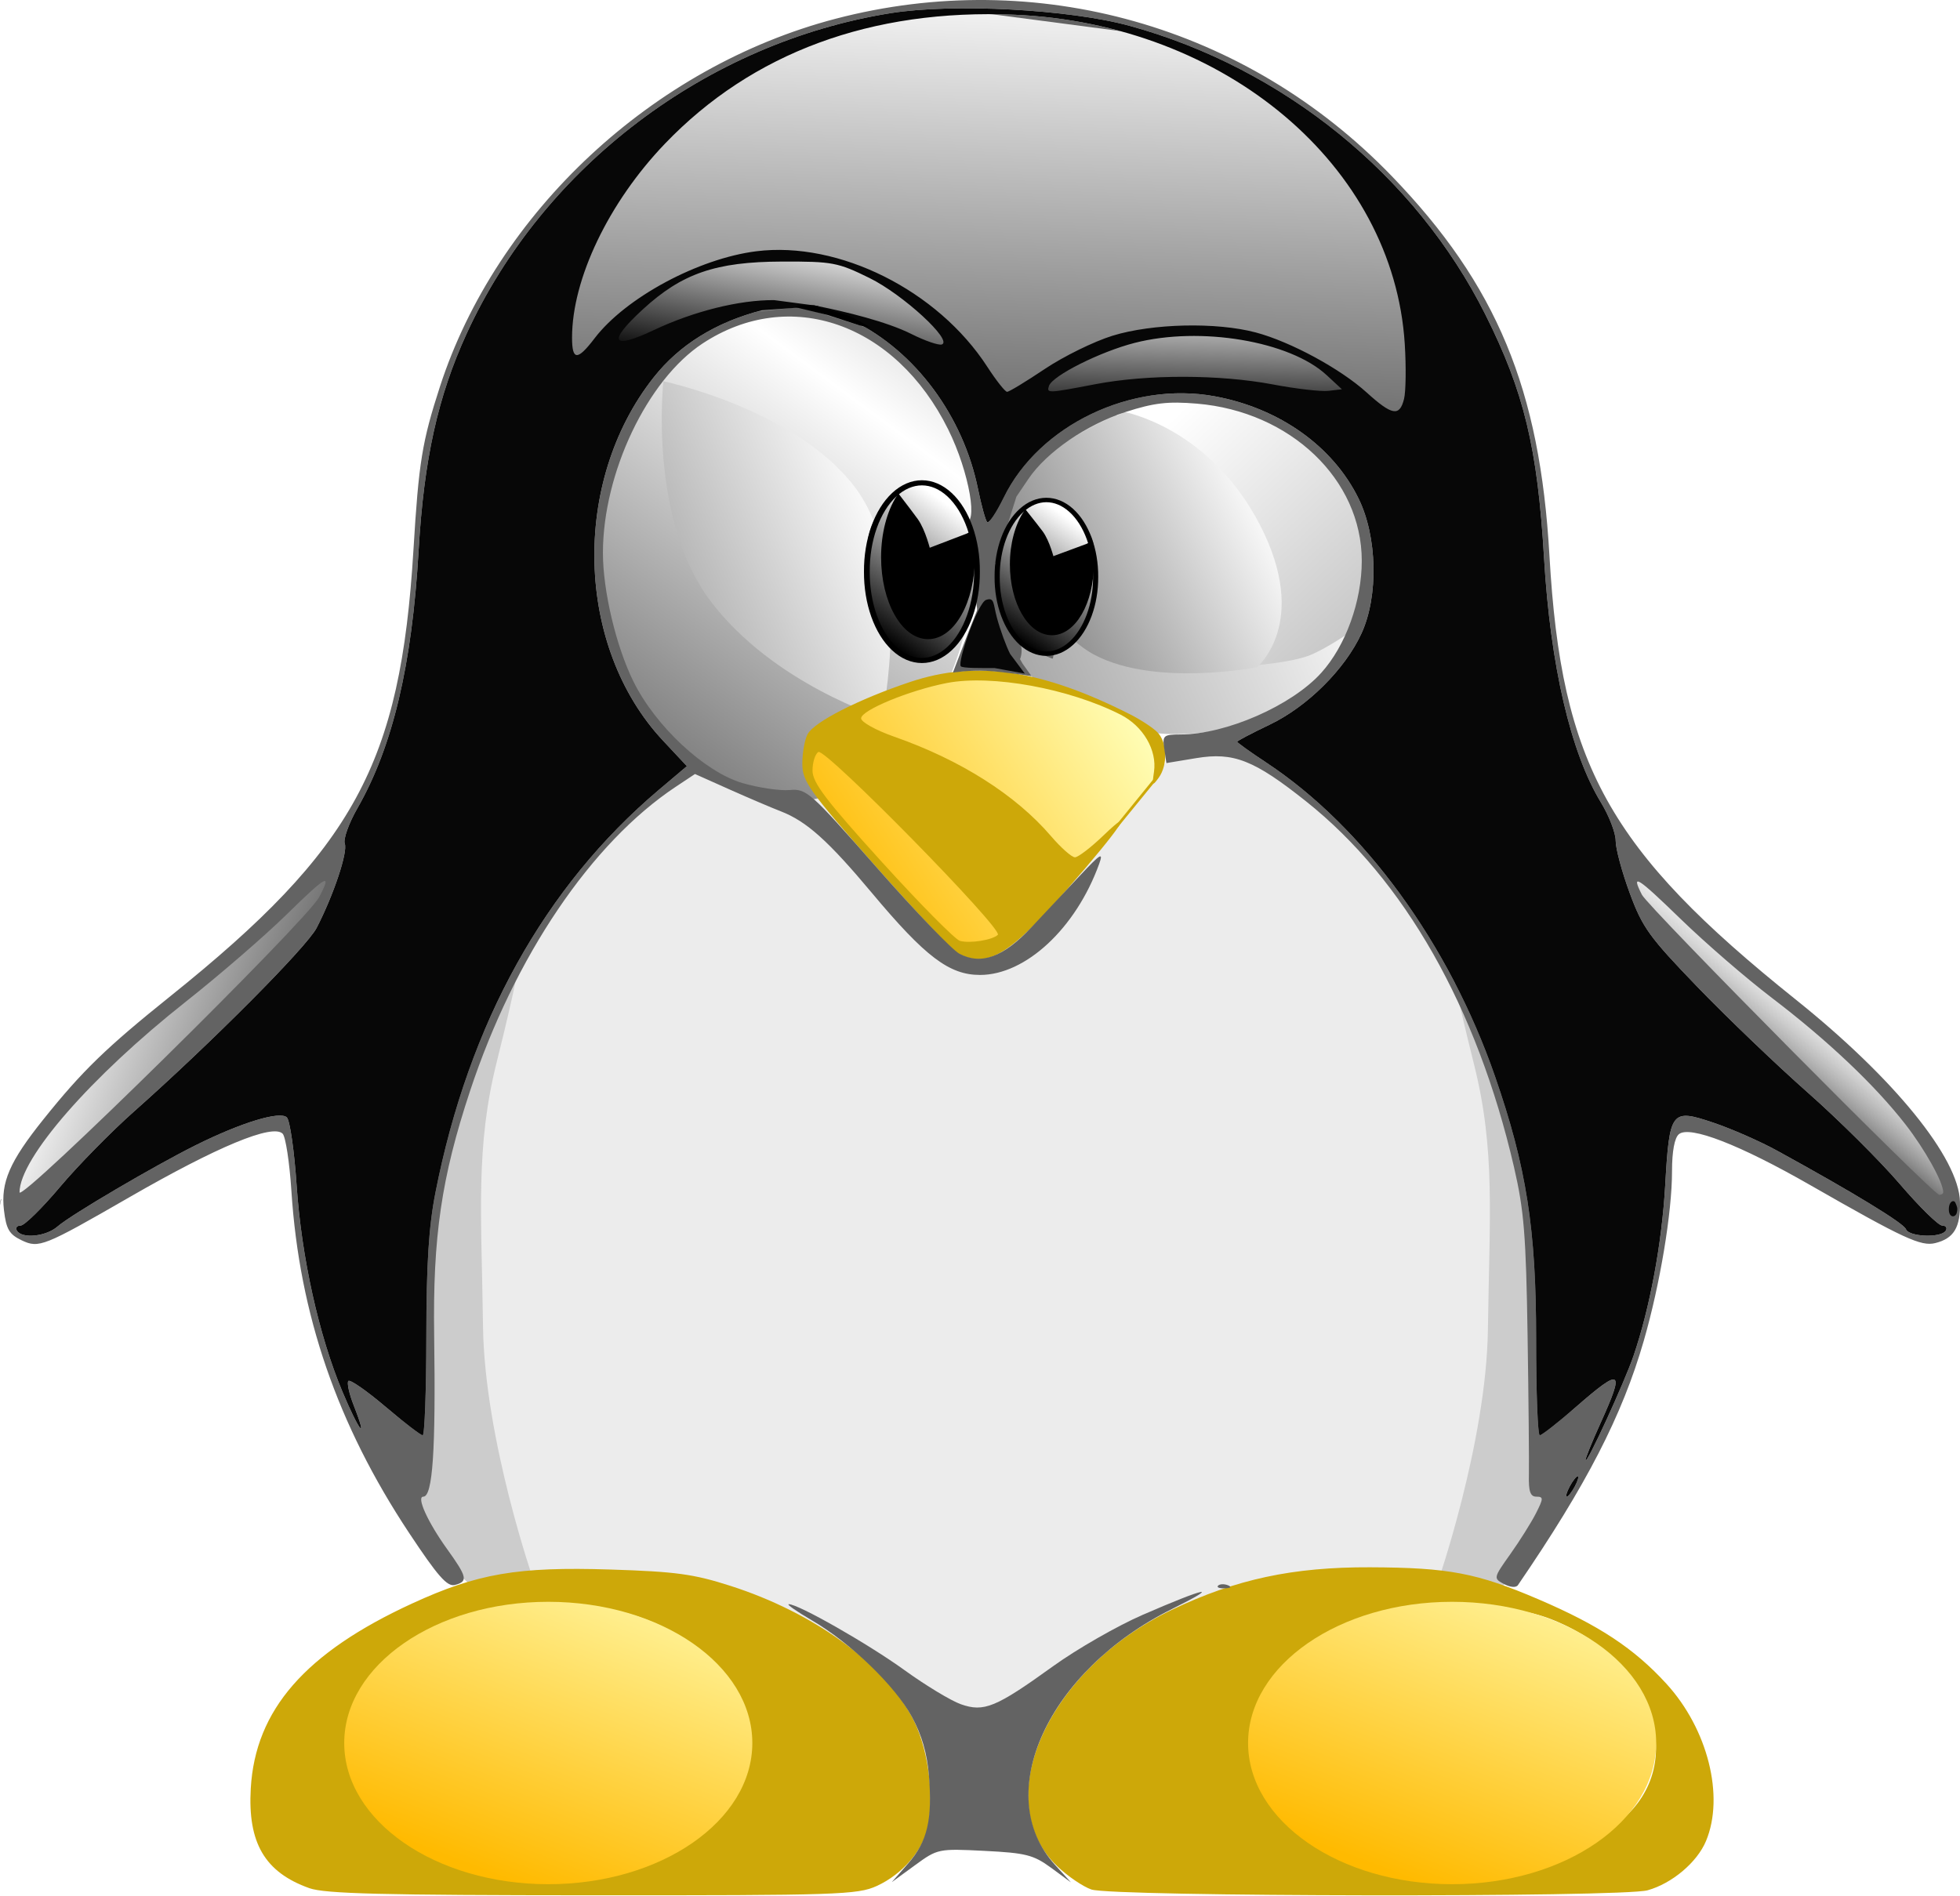
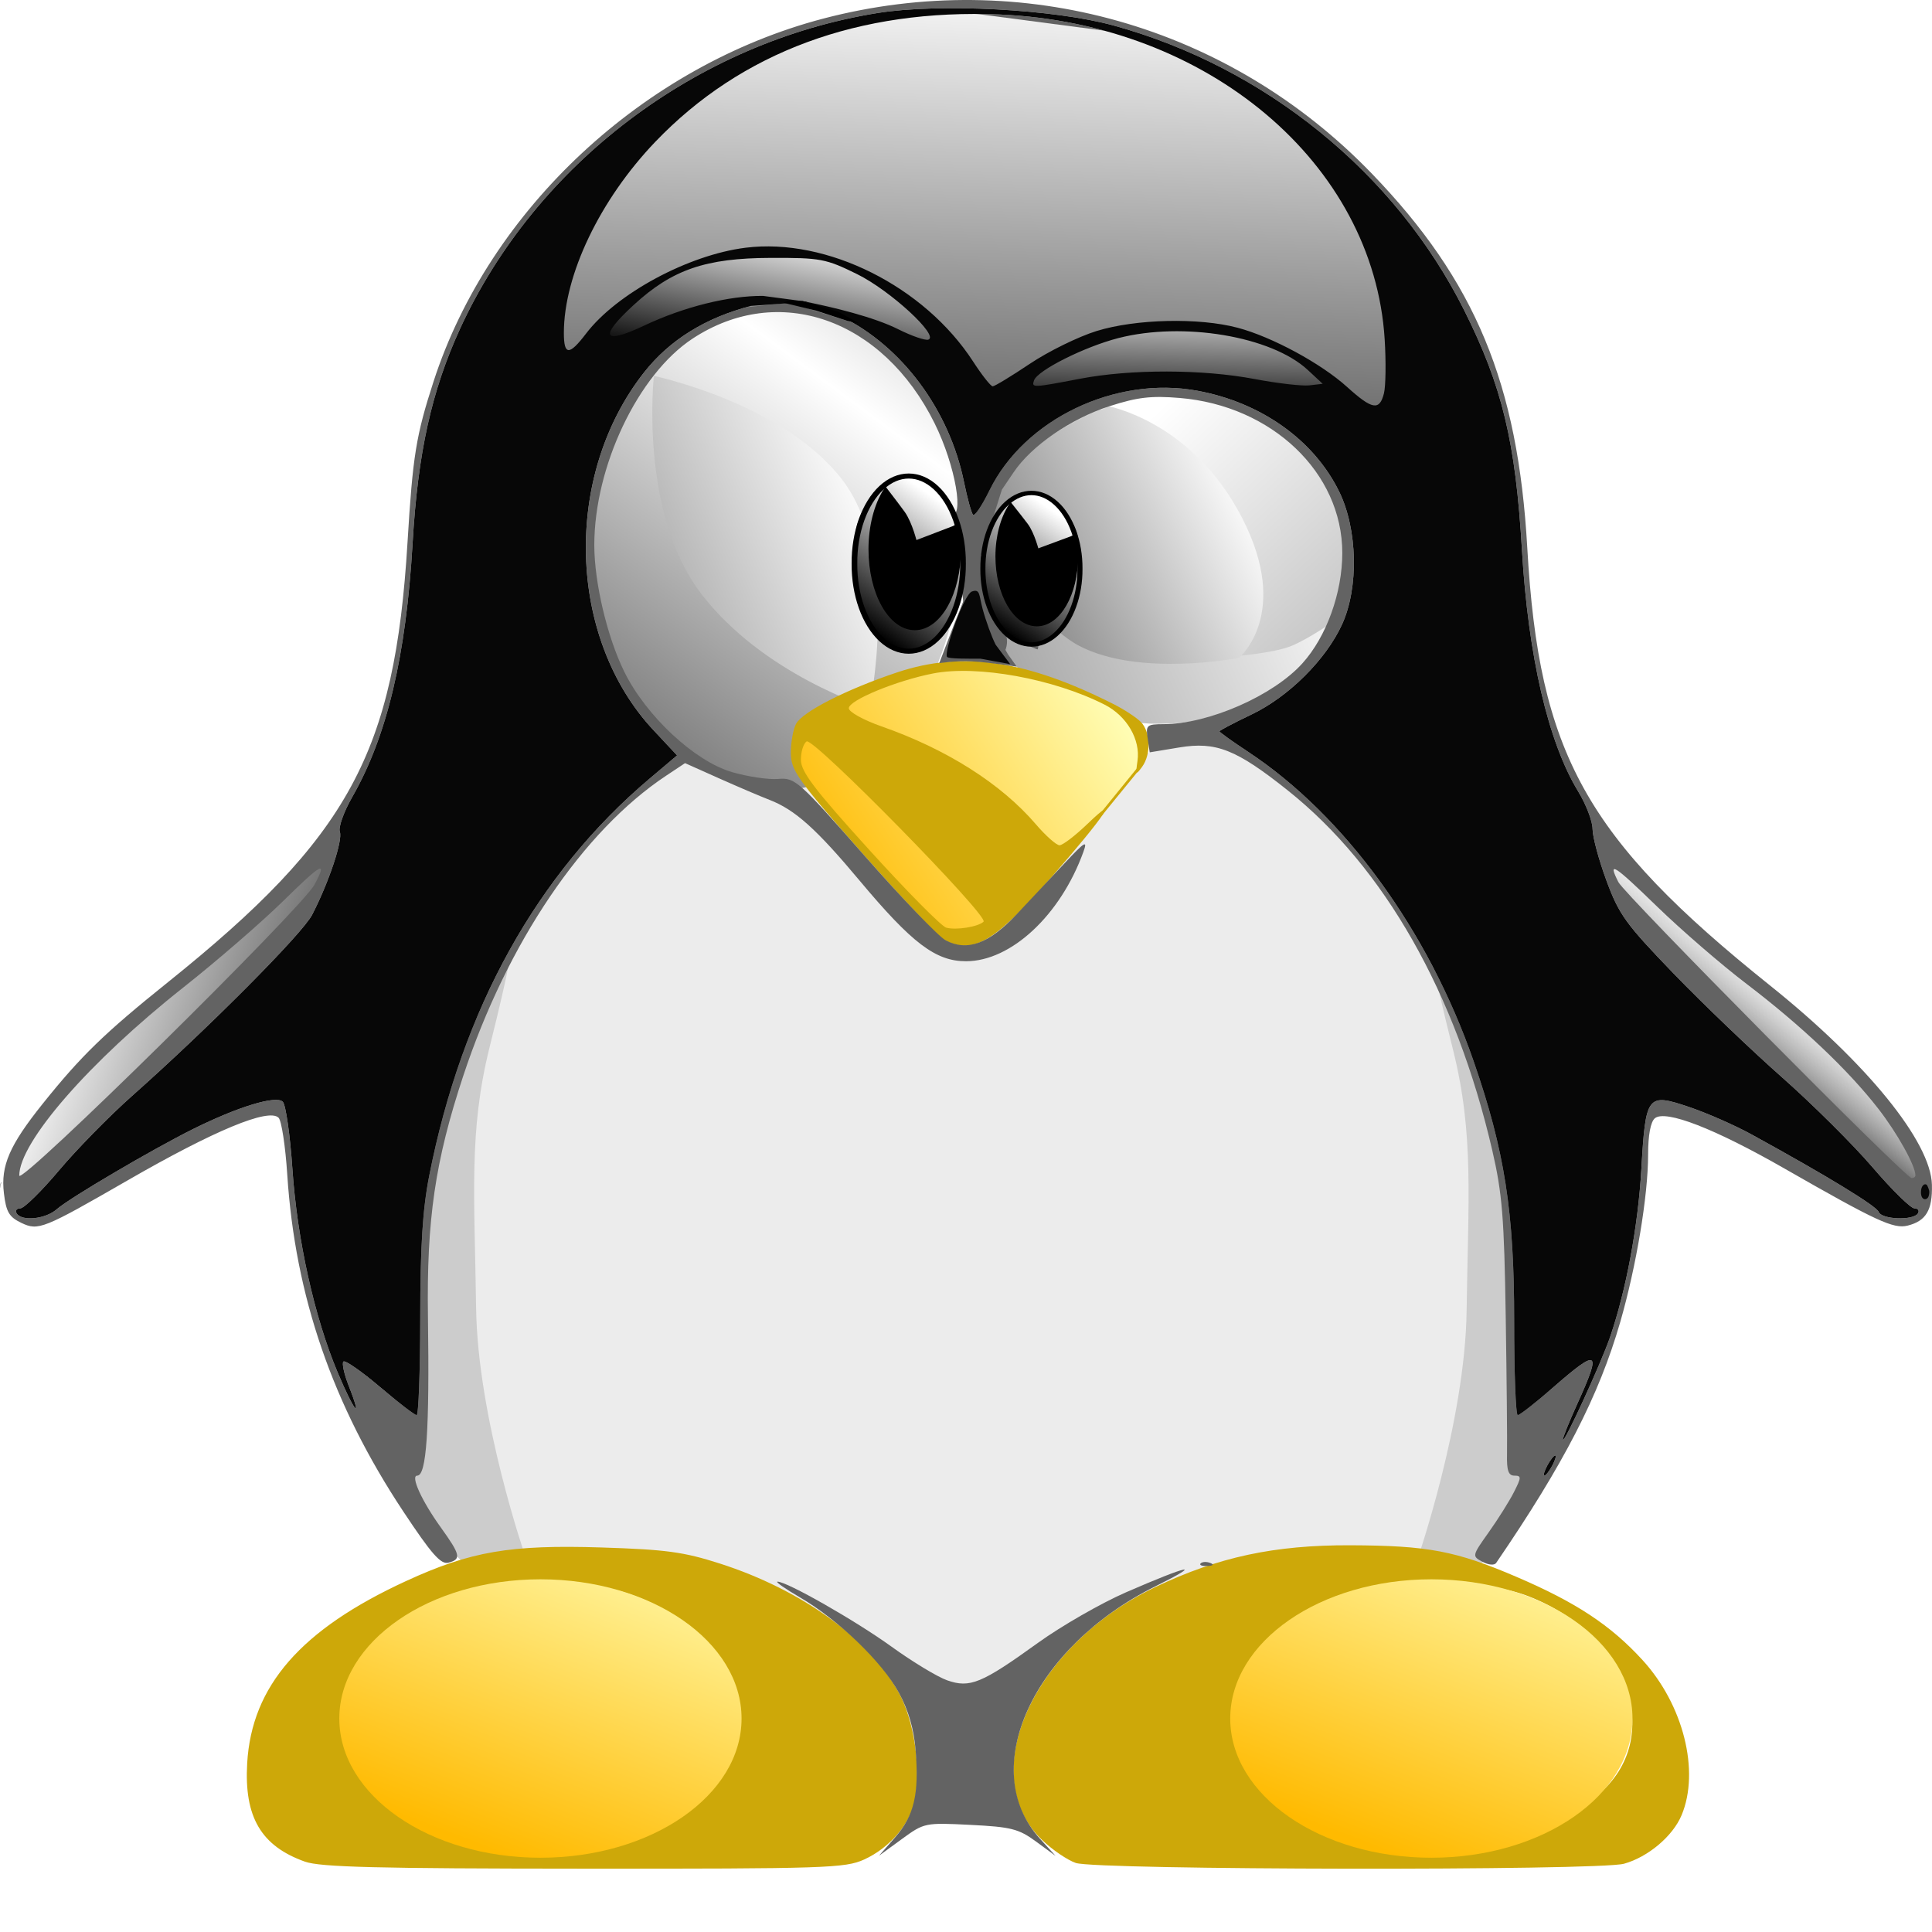
- <svg xmlns="http://www.w3.org/2000/svg" xmlns:xlink="http://www.w3.org/1999/xlink" version="1.0" width="609.688" height="589.726" id="svg2">
+ <svg xmlns="http://www.w3.org/2000/svg" xmlns:xlink="http://www.w3.org/1999/xlink" version="1.0" width="609.7" height="609.7" id="svg2">
  <defs id="defs4">
    <linearGradient id="linearGradient23837">
      <stop id="stop23839" style="stop-color:#ffba00;stop-opacity:1" offset="0" />
      <stop id="stop23841" style="stop-color:#ffffba;stop-opacity:1" offset="1" />
    </linearGradient>
    <linearGradient id="linearGradient10084">
      <stop id="stop10086" style="stop-color:#000000;stop-opacity:1" offset="0" />
      <stop id="stop10088" style="stop-color:#000000;stop-opacity:0" offset="1" />
    </linearGradient>
    <linearGradient id="linearGradient5197">
      <stop id="stop5199" style="stop-color:#000000;stop-opacity:1" offset="0" />
      <stop id="stop5201" style="stop-color:#ffffff;stop-opacity:1" offset="1" />
    </linearGradient>
    <linearGradient id="linearGradient3225">
      <stop id="stop3227" style="stop-color:#000000;stop-opacity:0.72" offset="0" />
      <stop id="stop3229" style="stop-color:#ffffff;stop-opacity:0" offset="1" />
    </linearGradient>
    <linearGradient x1="263.61" y1="435.385" x2="358.502" y2="314.54" id="linearGradient7163" xlink:href="#linearGradient5197" gradientUnits="userSpaceOnUse" spreadMethod="reflect" />
    <linearGradient x1="353.828" y1="353.78" x2="370.982" y2="331.954" id="linearGradient10090" xlink:href="#linearGradient5197" gradientUnits="userSpaceOnUse" />
    <linearGradient x1="353.828" y1="353.78" x2="370.982" y2="331.954" id="linearGradient10111" xlink:href="#linearGradient5197" gradientUnits="userSpaceOnUse" />
    <linearGradient x1="283.116" y1="420.784" x2="450.774" y2="341.97" id="linearGradient11090" xlink:href="#linearGradient5197" gradientUnits="userSpaceOnUse" />
    <linearGradient x1="278.782" y1="598.482" x2="300.019" y2="538.18" id="linearGradient23835" xlink:href="#linearGradient23837" gradientUnits="userSpaceOnUse" />
    <linearGradient x1="278.782" y1="598.482" x2="300.019" y2="538.18" id="linearGradient3203" xlink:href="#linearGradient23837" gradientUnits="userSpaceOnUse" />
    <linearGradient x1="375.171" y1="481.127" x2="375.171" y2="627.552" id="linearGradient5169" xlink:href="#linearGradient3225" gradientUnits="userSpaceOnUse" />
    <linearGradient x1="374.405" y1="322.731" x2="376.959" y2="480.082" id="linearGradient3323" xlink:href="#linearGradient3225" gradientUnits="userSpaceOnUse" gradientTransform="matrix(1.023553,0,0,1.050454,-12.20012,-42.41578)" />
    <linearGradient x1="380.475" y1="608.659" x2="381.771" y2="498.263" id="linearGradient3331" xlink:href="#linearGradient3225" gradientUnits="userSpaceOnUse" />
    <linearGradient x1="351.306" y1="540.312" x2="353.609" y2="645.335" id="linearGradient3347" xlink:href="#linearGradient3225" gradientUnits="userSpaceOnUse" />
    <linearGradient x1="353.828" y1="353.78" x2="370.982" y2="331.954" id="linearGradient2254" xlink:href="#linearGradient5197" gradientUnits="userSpaceOnUse" />
    <linearGradient x1="416.037" y1="314.992" x2="416.674" y2="287.509" id="linearGradient2365" xlink:href="#linearGradient5197" gradientUnits="userSpaceOnUse" gradientTransform="matrix(1.591494,0,0,1.591494,-1056.204,29.12901)" />
    <linearGradient x1="333.627" y1="305.531" x2="338.832" y2="276.245" id="linearGradient2368" xlink:href="#linearGradient5197" gradientUnits="userSpaceOnUse" gradientTransform="matrix(1.591494,0,0,1.591494,-1056.204,29.12901)" />
    <linearGradient x1="379.113" y1="378.88" x2="383.809" y2="225.323" id="linearGradient2371" xlink:href="#linearGradient5197" gradientUnits="userSpaceOnUse" gradientTransform="matrix(1.591494,0,0,1.591494,-1056.204,29.12901)" spreadMethod="repeat" />
    <linearGradient x1="267.005" y1="450.158" x2="195.341" y2="423.268" id="linearGradient2375" xlink:href="#linearGradient5197" gradientUnits="userSpaceOnUse" gradientTransform="matrix(1.591494,0,0,1.591494,-1056.204,29.12901)" />
    <linearGradient x1="346.896" y1="409.873" x2="406.499" y2="371.665" id="linearGradient2379" xlink:href="#linearGradient23837" gradientUnits="userSpaceOnUse" gradientTransform="matrix(1.591494,0,0,1.591494,-1056.204,29.12901)" />
    <linearGradient x1="228.8" y1="401.767" x2="361.57" y2="343.166" id="linearGradient2382" xlink:href="#linearGradient5197" gradientUnits="userSpaceOnUse" gradientTransform="matrix(1.591494,0,0,1.591494,-1056.204,29.12901)" />
    <linearGradient x1="335.762" y1="383.675" x2="432.982" y2="334.342" id="linearGradient2385" xlink:href="#linearGradient5197" gradientUnits="userSpaceOnUse" gradientTransform="matrix(1.591494,0,0,1.591494,-1056.204,29.12901)" />
    <linearGradient x1="584.447" y1="496.834" x2="411.609" y2="312.987" id="linearGradient2388" xlink:href="#linearGradient5197" gradientUnits="userSpaceOnUse" gradientTransform="matrix(1.591494,0,0,1.591494,-1056.204,29.12901)" />
    <linearGradient x1="533.033" y1="446.524" x2="547.334" y2="428.583" id="linearGradient2392" xlink:href="#linearGradient3225" gradientUnits="userSpaceOnUse" gradientTransform="matrix(1.591494,0,0,1.591494,-1056.204,29.12901)" />
  </defs>
  <g transform="translate(765.794,-397.1706)" id="layer1" style="opacity:1;display:inline">
    <path d="M -603.037,892.272 C -603.037,892.272 -611.642,879.365 -613.076,876.497 C -614.51,873.629 -638.172,783.282 -632.436,753.167 C -626.699,723.051 -624.548,700.106 -619.529,693.653 C -614.51,687.199 -585.828,651.347 -582.243,649.196 C -578.658,647.045 -563.6,622.666 -554.279,622.666 C -544.957,622.666 -478.273,652.782 -469.668,651.347 C -461.064,649.913 -423.778,649.913 -420.91,647.762 C -418.042,645.611 -407.286,637.007 -407.286,637.007 L -397.248,631.27 C -397.248,631.27 -374.303,629.119 -370,629.119 C -365.698,629.119 -338.451,644.894 -331.28,652.782 C -324.11,660.669 -278.937,712.296 -279.654,739.543 C -280.371,766.79 -279.654,788.301 -282.522,796.189 C -285.39,804.076 -293.277,832.041 -295.429,839.928 C -297.58,847.815 -301.882,864.307 -302.599,870.761 C -303.316,877.214 -311.203,883.667 -314.071,886.535 C -316.94,889.404 -354.226,895.14 -361.396,898.008 C -368.566,900.876 -390.794,916.651 -397.248,919.519 C -403.701,922.387 -418.042,932.426 -418.042,932.426 C -418.042,932.426 -438.119,952.503 -442.421,954.654 C -446.723,956.805 -483.292,963.975 -496.199,956.088 C -509.105,948.201 -523.446,934.577 -529.9,926.69 C -536.353,918.802 -550.694,903.744 -555.713,899.442 C -560.732,895.14 -603.037,893.706 -603.037,892.272 z" id="path17935" style="fill:#ececec;fill-opacity:1;fill-rule:evenodd;stroke:none;stroke-width:1px;stroke-linecap:butt;stroke-linejoin:miter;stroke-opacity:1" />
    <path d="M 372.836,338.83 A 34.832,48.884 0 1 1 303.173,338.83 A 34.832,48.884 0 1 1 372.836,338.83 z" transform="matrix(1.659799,0,0,1.567159,-1081.671,38.56396)" id="path6186" style="fill:url(#linearGradient7163);fill-opacity:1;stroke:none" />
    <path d="M -599.845,888.851 C -599.845,888.851 -615.071,845.074 -615.547,809.862 C -616.023,774.65 -617.926,754.189 -611.265,727.543 C -604.603,700.896 -604.603,697.565 -604.603,697.565 L -638.863,763.23 C -638.863,763.23 -644.097,792.256 -644.573,795.111 C -645.049,797.966 -640.291,850.308 -640.291,850.308 L -635.056,868.39 L -623.636,886.472 L -616.975,892.658 L -599.845,888.851 z" id="path6184" style="fill:#cccccc;fill-opacity:1;fill-rule:evenodd;stroke:none;stroke-width:1px;stroke-linecap:butt;stroke-linejoin:miter;stroke-opacity:1" />
    <path d="M -318.659,889.802 C -318.659,889.802 -303.432,846.026 -302.957,810.814 C -302.481,775.602 -300.577,755.141 -307.239,728.494 C -313.901,701.847 -313.901,698.517 -313.901,698.517 L -279.641,764.182 C -279.641,764.182 -274.406,793.208 -273.931,796.063 C -273.455,798.918 -278.213,851.26 -278.213,851.26 L -283.447,869.342 L -294.867,887.423 L -301.529,893.609 L -318.659,889.802 z" id="path4226" style="fill:#cccccc;fill-opacity:1;fill-rule:evenodd;stroke:none;stroke-width:1px;stroke-linecap:butt;stroke-linejoin:miter;stroke-opacity:1" />
    <path d="M -257.957,669.008 L -255.888,677.284 L -169.4,765.426 L -161.124,772.461 L -157.814,770.806 L -161.538,760.047 L -173.538,743.08 L -188.85,726.528 L -214.506,704.596 L -231.059,691.354 L -245.128,678.525 L -250.922,672.732 L -253.405,670.663 L -257.957,669.008 z" id="path2253" style="fill:url(#linearGradient2392);fill-opacity:1;fill-rule:evenodd;stroke:none;stroke-width:1px;stroke-linecap:butt;stroke-linejoin:miter;stroke-opacity:1" />
    <path d="M 450.274,341.97 A 33.785,27.806 0 1 1 382.703,341.97 A 33.785,27.806 0 1 1 450.274,341.97 z" transform="matrix(1.778093,0,0,1.903785,-1140.344,-78.37891)" id="path10113" style="fill:url(#linearGradient11090);fill-opacity:1;stroke:none;stroke-opacity:1" />
    <path d="M -376.711,604.301 C -376.711,604.301 -363.864,603.349 -358.154,600.97 C -352.444,598.591 -344.354,592.881 -344.354,592.881 C -344.354,592.881 -331.983,570.041 -350.064,543.394 C -368.146,516.747 -413.35,521.982 -413.35,521.982 L -419.061,525.312 L -376.711,604.301 z" id="path13048" style="fill:url(#linearGradient2388);fill-opacity:1;fill-rule:evenodd;stroke:none;stroke-width:1px;stroke-linecap:butt;stroke-linejoin:miter;stroke-opacity:1" />
    <path d="M -416.205,525.312 L -416.205,525.312 C -416.205,525.312 -389.559,530.071 -373.856,560.524 C -358.154,590.978 -374.808,604.777 -374.808,604.777 C -374.808,604.777 -406.213,610.963 -425.246,600.97 C -444.28,590.978 -453.321,557.669 -453.321,557.669 C -453.321,557.669 -452.369,546.725 -438.094,537.208 C -423.819,527.692 -415.73,525.788 -416.205,525.312 z" id="path12067" style="fill:url(#linearGradient2385);fill-opacity:1;fill-rule:evenodd;stroke:none;stroke-width:1px;stroke-linecap:butt;stroke-linejoin:miter;stroke-opacity:1" />
    <path d="M -559.432,515.796 C -559.432,515.796 -564.19,558.621 -544.681,584.316 C -525.172,610.011 -491.388,620.48 -491.388,620.48 C -491.388,620.48 -481.395,572.896 -499.953,548.628 C -518.51,524.361 -559.432,515.796 -559.432,515.796 z" id="path7165" style="fill:url(#linearGradient2382);fill-opacity:1;fill-rule:evenodd;stroke:none;stroke-width:1px;stroke-linecap:butt;stroke-linejoin:miter;stroke-opacity:1" />
    <path d="M -512.031,626.715 C -512.759,626.898 -514.397,631.813 -514.397,631.813 C -514.397,631.813 -515.126,634.362 -514.762,636.183 C -514.397,638.003 -514.762,639.642 -513.851,641.098 C -512.941,642.555 -470.703,689.344 -470.703,689.344 C -470.703,689.344 -467.972,693.713 -463.057,693.167 C -458.141,692.621 -456.503,692.075 -455.046,691.164 C -453.59,690.254 -418.088,654.57 -418.088,654.57 L -405.526,638.549 C -405.526,638.549 -404.616,634.726 -404.98,631.267 C -405.344,627.808 -410.988,622.164 -410.988,622.164 C -410.988,622.164 -416.45,618.523 -417.906,617.977 C -419.363,617.43 -441.028,608.145 -454.864,607.781 C -468.701,607.417 -490.548,613.061 -490.548,613.061 L -512.031,626.715 z" id="path3205" style="fill:url(#linearGradient2379);fill-opacity:1;fill-rule:evenodd;stroke:none;stroke-width:1px;stroke-linecap:butt;stroke-linejoin:miter;stroke-opacity:1" />
    <path d="M -669.565,984.668 C -683.406,979.733 -688.772,970.592 -687.789,953.62 C -686.376,929.194 -670.84,911.388 -637.6,896.094 C -617.277,886.744 -604.837,884.609 -575.982,885.521 C -555.583,886.165 -550.041,886.92 -538.514,890.625 C -512.835,898.878 -491.371,914.38 -482.14,931.341 C -477.317,940.204 -475.141,954.864 -477.099,965.305 C -478.484,972.688 -485.026,980.334 -493.091,983.998 C -499.068,986.713 -505.32,986.917 -581.484,986.884 C -646.802,986.856 -664.689,986.406 -669.565,984.668 z M -580.851,966.133 C -546.403,964.411 -545.586,964.29 -541.327,960.292 C -526.513,946.383 -531.439,921.83 -551.836,907.906 C -564.656,899.155 -578.583,895.801 -598.655,896.631 C -626.116,897.767 -644.915,907.493 -653.693,925.109 C -660.696,939.163 -658.023,954.171 -646.84,963.58 C -640.729,968.722 -636.175,968.898 -580.851,966.133 z M -426.314,985.079 C -428.94,984.167 -433.702,980.926 -436.896,977.876 C -458.291,957.454 -440.033,916.586 -401.228,898.036 C -381.353,888.536 -363.62,884.734 -339.62,884.827 C -315.109,884.922 -306.359,886.588 -287.186,894.809 C -268.367,902.878 -257.491,910.062 -247.429,921.071 C -234.562,935.15 -229.298,956.076 -235.118,970.006 C -237.886,976.63 -245.702,983.221 -253.288,985.328 C -261.359,987.569 -419.802,987.341 -426.314,985.079 z M -261.49,963.58 C -240.265,945.721 -251.648,913.269 -283.474,900.907 C -296.301,895.924 -321.687,894.836 -335.826,898.663 C -370.01,907.917 -386.329,939.069 -367.661,959.439 L -362.515,965.054 L -339.508,966.228 C -326.854,966.873 -305.276,967.511 -291.557,967.646 L -266.613,967.891 L -261.49,963.58 z M -467.949,693.7 C -469.84,692.637 -481.471,680.308 -493.795,666.303 C -514.216,643.096 -516.203,640.301 -516.218,634.766 C -516.226,631.426 -515.49,627.305 -514.582,625.608 C -512.529,621.772 -498.589,614.676 -482.636,609.347 C -462.065,602.475 -441.826,605.474 -414.146,619.494 C -410.955,621.11 -407.195,623.581 -405.79,624.986 C -402.676,628.1 -402.473,635.208 -405.385,639.189 C -407.334,641.854 -407.467,641.681 -406.827,637.317 C -405.837,630.576 -410.193,623.111 -417.195,619.549 C -433.275,611.369 -457.334,606.984 -471.275,609.691 C -482.882,611.946 -497.931,618.151 -497.931,620.683 C -497.931,621.843 -493.286,624.415 -487.586,626.41 C -467.029,633.605 -449.833,644.517 -438.874,657.319 C -435.769,660.947 -432.415,663.916 -431.422,663.916 C -430.43,663.916 -426.452,660.872 -422.583,657.152 C -411.834,646.816 -417.22,654.817 -433.753,673.747 C -451.996,694.634 -459.008,698.725 -467.949,693.7 z M -455.402,688.037 C -453.639,686.325 -509.085,629.823 -511.228,631.147 C -512.23,631.767 -513.05,634.37 -513.05,636.931 C -513.05,640.682 -508.846,646.224 -491.465,665.387 C -479.593,678.476 -468.671,689.517 -467.194,689.924 C -464.076,690.782 -457.074,689.662 -455.402,688.037 z" id="path2227" style="fill:#cda809" />
    <path d="M -668.336,670.32 C -668.336,670.32 -695.054,695.227 -702.753,702.02 C -710.451,708.813 -721.093,715.832 -733.547,728.059 C -746,740.286 -757.095,754.325 -757.774,755.683 C -758.454,757.042 -762.303,762.702 -762.076,766.099 C -761.85,769.495 -762.982,774.024 -760.491,773.118 C -758.001,772.212 -708.187,725.568 -704.791,721.719 C -701.394,717.87 -677.166,693.416 -672.185,688.208 C -667.204,683 -664.26,677.113 -664.26,677.113 L -662.675,671.905 L -662.449,670.32 L -668.336,670.32 z" id="path6164" style="fill:url(#linearGradient2375);fill-opacity:1;fill-rule:evenodd;stroke:none;stroke-width:1px;stroke-linecap:butt;stroke-linejoin:miter;stroke-opacity:1" />
    <path d="M -483.288,976.964 C -477.323,970.147 -475.732,963.4 -476.838,949.618 C -477.386,942.792 -479.073,936.976 -482.14,931.341 C -487.399,921.679 -501.259,908.319 -513.312,901.293 C -517.982,898.571 -521.192,896.328 -520.445,896.309 C -517.536,896.234 -495.773,908.637 -484.416,916.844 C -477.844,921.592 -469.96,926.361 -466.897,927.44 C -459.717,929.969 -456.032,928.451 -438.25,915.634 C -430.81,910.272 -418.277,903.078 -410.399,899.649 C -390.491,890.983 -385.503,889.984 -401.253,897.817 C -439.879,917.028 -457.496,955.514 -437.663,977.359 L -432.68,982.849 L -438.846,978.321 C -444.297,974.318 -446.696,973.709 -459.535,973.065 C -473.924,972.344 -474.125,972.386 -481.22,977.561 L -488.382,982.785 L -483.288,976.964 z M -638.551,874.119 C -660.863,840.439 -672.647,806.207 -675.142,767.831 C -675.723,758.897 -676.953,750.832 -677.877,749.909 C -681,746.785 -698.132,753.892 -725.515,769.669 C -752.161,785.023 -753.705,785.642 -759.029,783.101 C -762.924,781.241 -763.854,779.665 -764.562,773.716 C -765.595,765.038 -762.801,758.59 -752.356,745.539 C -740.23,730.39 -732.845,723.22 -712.783,707.121 C -655.608,661.239 -641.205,634.78 -637.185,568.243 C -635.54,541.009 -634.5,534.595 -628.954,517.498 C -611.339,463.189 -562.631,417.873 -505.9,403.014 C -443.425,386.65 -377.959,405.18 -332.825,452.002 C -300.204,485.843 -286.767,518.201 -283.817,570.018 C -280.112,635.083 -265.429,661.551 -207.151,708.218 C -176.62,732.665 -156.442,757.517 -156.118,771.071 C -155.927,779.058 -157.968,782.488 -163.778,783.947 C -168.229,785.064 -173.617,782.567 -202.655,765.931 C -224.666,753.32 -240.204,747.294 -243.548,750.069 C -244.903,751.193 -245.682,755.391 -245.686,761.59 C -245.694,774.53 -249.395,796.761 -254.472,814.359 C -261.173,837.593 -272.325,859.248 -293.62,890.379 C -294.198,891.225 -296.007,891.081 -297.965,890.033 C -301.282,888.258 -301.26,888.154 -295.977,880.717 C -293.038,876.581 -289.453,870.87 -288.009,868.025 C -285.656,863.387 -285.642,862.853 -287.877,862.853 C -289.772,862.853 -290.33,861.234 -290.209,856.089 C -290.122,852.369 -290.305,832.853 -290.616,812.721 C -291.098,781.504 -291.72,773.787 -294.843,760.291 C -306.348,710.577 -328.919,670.857 -359.488,646.534 C -375.689,633.643 -382.048,631.134 -393.656,633.054 L -402.975,634.595 L -403.626,630.157 C -404.235,626.01 -403.905,625.719 -398.585,625.701 C -384.376,625.654 -364.033,616.746 -354.804,606.531 C -347.185,598.098 -342.176,584.225 -342.194,571.609 C -342.231,546.319 -364.397,525.201 -393.462,522.764 C -402.495,522.007 -406.8,522.508 -415.612,525.341 C -427.812,529.264 -440.236,537.815 -445.893,546.184 L -449.633,551.715 L -456.235,572.685 C -453.324,573.226 -439.941,553.778 -441.035,553.893 C -444.173,554.224 -443.349,559.248 -439.335,564.264 C -436.124,568.277 -435.222,568.621 -432.181,566.994 C -427.866,564.684 -427.851,563.653 -432.055,557.898 C -434.559,554.47 -433.985,554.779 -429.788,559.12 C -417.129,572.214 -435.411,585.367 -438.283,602.046 C -438.378,602.596 -448.833,597.006 -448.298,597.871 C -447.666,598.893 -447.246,606.662 -455.926,605.928 C -463.273,605.306 -460.31,582.443 -463.299,582.455 C -477.062,582.51 -496.243,594.077 -496.303,574.792 C -496.333,565.017 -495.668,561.776 -492.629,556.888 C -489.166,551.319 -484.403,548.822 -484.403,552.576 C -484.403,553.486 -482.794,556.53 -480.828,559.34 C -478.861,562.149 -477.104,564.712 -476.923,565.036 C -475.971,566.741 -468.488,563.217 -468.488,561.064 C -468.488,559.374 -467.622,558.869 -465.875,559.54 C -461.277,561.304 -464.233,544.154 -470.824,530.816 C -487.195,497.693 -520.102,486.174 -547.267,504.057 C -564.459,515.375 -578.246,544.376 -578.246,569.222 C -578.246,580.99 -574.182,598.167 -568.809,609.11 C -561.943,623.094 -546.595,637.402 -534.775,640.838 C -529.803,642.283 -523.246,643.252 -520.205,642.99 C -514.887,642.532 -513.845,643.458 -493.037,667.14 C -481.136,680.685 -469.59,692.727 -467.379,693.9 C -460.581,697.507 -453.696,694.999 -445.005,685.749 C -440.713,681.181 -433.843,673.863 -429.739,669.486 C -423.377,662.703 -422.515,662.19 -423.898,666.012 C -431.126,685.987 -446.728,700.52 -460.945,700.52 C -470.509,700.52 -477.96,694.872 -494.523,675.066 C -508.167,658.751 -514.93,652.69 -522.947,649.596 C -525.819,648.487 -532.994,645.424 -538.89,642.79 L -549.612,638 L -555.601,641.981 C -581.85,659.425 -605.713,694.73 -619.584,736.642 C -628.479,763.52 -631.183,781.957 -630.741,812.721 C -630.228,848.532 -631.194,862.853 -634.125,862.853 C -636.329,862.853 -632.737,870.773 -626.758,879.096 C -620.444,887.885 -620.145,889.242 -624.283,890.324 C -626.677,890.95 -629.605,887.625 -638.551,874.119 z M -275.918,859.67 C -274.981,857.919 -274.572,856.487 -275.01,856.487 C -275.447,856.487 -276.572,857.919 -277.509,859.67 C -278.446,861.42 -278.854,862.853 -278.417,862.853 C -277.979,862.853 -276.854,861.42 -275.918,859.67 z M -257.659,819.033 C -252.598,804.241 -248.852,784.113 -247.815,766.138 C -246.463,742.697 -245.977,742.061 -232.81,746.494 C -227.196,748.384 -218.305,752.288 -213.054,755.17 C -189.234,768.24 -173.644,777.742 -172.919,779.631 C -171.993,782.043 -161.97,782.418 -160.534,780.095 C -159.993,779.22 -160.496,778.503 -161.651,778.503 C -162.806,778.503 -168.757,772.66 -174.875,765.518 C -180.993,758.375 -193.876,745.578 -203.505,737.078 C -213.133,728.578 -228.531,713.832 -237.722,704.308 C -252.754,688.731 -254.875,685.794 -258.836,675.056 C -261.259,668.491 -263.228,661.161 -263.213,658.767 C -263.198,656.373 -265.266,651.002 -267.808,646.831 C -277.192,631.435 -283.52,604.234 -285.492,570.813 C -287.518,536.473 -291.733,518.994 -303.788,494.953 C -325.478,451.695 -366.55,418.369 -414.378,405.217 C -433.125,400.062 -469.284,398.144 -488.791,401.269 C -545.905,410.419 -596.806,448.926 -620.666,501.034 C -629.617,520.582 -633.934,540.102 -635.576,568.455 C -637.65,604.258 -643.644,629.485 -654.648,648.717 C -657.324,653.394 -659.073,658.317 -658.547,659.689 C -657.554,662.276 -662.029,675.67 -667.295,685.872 C -670.355,691.803 -700.108,721.722 -724.114,743.012 C -731.22,749.313 -741.582,759.877 -747.141,766.486 C -752.7,773.096 -758.207,778.503 -759.379,778.503 C -760.552,778.503 -761.069,779.22 -760.528,780.095 C -758.928,782.683 -751.441,781.913 -747.898,778.796 C -743.854,775.238 -717.772,759.894 -704.825,753.456 C -690.678,746.422 -678.653,742.766 -676.556,744.863 C -675.609,745.811 -674.243,755.337 -673.522,766.033 C -672.018,788.338 -666.6,812.746 -659.285,830.172 C -654.034,842.682 -651.149,846.194 -655.754,834.471 C -657.194,830.805 -657.943,827.376 -657.418,826.851 C -656.893,826.326 -651.728,829.915 -645.939,834.826 C -640.15,839.737 -634.918,843.755 -634.311,843.755 C -633.704,843.755 -633.195,829.968 -633.178,813.118 C -633.156,790.345 -632.425,778.806 -630.328,768.159 C -619.962,715.508 -596.35,672.954 -560.84,642.923 L -552.131,635.559 L -559.512,627.668 C -586.838,598.454 -588.175,547.13 -562.458,514.596 C -554.436,504.447 -543.204,497.473 -528.81,493.703 L -517.029,490.618 L -524.986,490.554 C -535.776,490.467 -550.012,494.016 -562.425,499.887 C -575.583,506.11 -576.902,503.61 -565.831,493.43 C -553.655,482.234 -543.14,478.619 -522.566,478.557 C -506.84,478.51 -505.182,478.821 -495.315,483.679 C -484.887,488.813 -469.274,503.172 -472.831,504.357 C -473.805,504.682 -478.061,503.214 -482.288,501.096 C -490.12,497.17 -497.346,494.675 -505.888,492.945 C -508.812,492.354 -506.652,493.948 -500.318,497.057 C -481.107,506.487 -466.207,526.579 -461.571,549.303 C -460.518,554.466 -459.233,559.114 -458.715,559.632 C -458.197,560.15 -455.872,556.689 -453.549,551.941 C -442.55,529.459 -413.85,515.704 -387.912,520.484 C -367.812,524.187 -351.182,536.013 -343.191,552.286 C -337.361,564.156 -336.957,582.648 -342.274,594.236 C -347.387,605.38 -359.138,617.061 -370.868,622.659 C -376.416,625.307 -380.956,627.694 -380.956,627.963 C -380.956,628.232 -376.838,631.175 -371.805,634.503 C -341.524,654.525 -315.057,690.85 -300.774,731.988 C -290.963,760.247 -287.93,779.635 -287.957,813.914 C -287.97,830.326 -287.46,843.755 -286.825,843.755 C -286.189,843.755 -281.153,839.816 -275.633,835.001 C -261.307,822.508 -260.311,823.161 -267.96,840.031 C -270.586,845.822 -272.673,850.999 -272.597,851.534 C -272.366,853.177 -260.531,827.428 -257.659,819.033 z M -340.658,519.307 C -348.874,511.871 -364.33,503.501 -375.176,500.613 C -387.417,497.353 -407.353,497.809 -419.726,501.631 C -425.478,503.407 -434.959,508.062 -440.794,511.975 C -446.629,515.888 -451.904,519.09 -452.516,519.09 C -453.128,519.09 -455.909,515.57 -458.697,511.269 C -474.085,487.52 -504.829,472.14 -530.501,475.347 C -548.542,477.601 -571.193,489.789 -580.834,502.429 C -586.187,509.446 -587.85,509.395 -587.85,502.211 C -587.85,483.956 -576.449,460.144 -558.974,441.902 C -531.815,413.551 -494.666,399.842 -450.186,401.757 C -384.646,404.579 -332.295,448.77 -328.821,504.203 C -327.933,518.386 -329.015,525.492 -332.048,525.391 C -333.126,525.355 -337,522.617 -340.658,519.307 z M -427.905,500.673 C -417.569,496.454 -415.213,496.123 -395.28,496.093 C -374.717,496.061 -373.248,496.281 -361.062,501.202 C -352.949,504.478 -345.588,506.346 -340.771,506.351 L -333.211,506.358 L -333.211,498.568 C -333.211,466.786 -362.994,429.99 -401.605,414.068 C -420.906,406.109 -434.891,403.688 -460.531,403.87 C -487.843,404.062 -501.053,407.02 -523.395,417.944 C -555.197,433.494 -577.486,460.567 -583.063,490.42 C -583.801,494.37 -584.19,497.817 -583.928,498.079 C -583.665,498.342 -578.89,495.113 -573.316,490.903 C -556.79,478.423 -545.243,474.012 -527.063,473.234 C -514.603,472.7 -509.549,473.212 -500.804,475.892 C -488.176,479.761 -473.842,488.766 -463.714,499.192 C -456.643,506.472 -456.441,506.557 -447.799,505.893 C -442.985,505.523 -434.033,503.175 -427.905,500.673 z M -439.491,517.243 C -438.433,514.07 -423.58,506.611 -412.839,503.859 C -392.393,498.621 -364.561,503.296 -353.126,513.89 L -348.373,518.294 L -352.573,518.783 C -354.883,519.051 -362.652,518.156 -369.836,516.793 C -386.349,513.661 -408.892,513.624 -424.98,516.702 C -439.97,519.571 -440.271,519.582 -439.491,517.243 z M -354.413,516.059 C -357.269,514.751 -368.731,504.893 -394.047,504.193 C -412.71,503.682 -425.626,511.704 -428.482,513.012 C -432.791,514.985 -414.514,510.896 -393.688,510.896 C -372.863,510.896 -350.104,518.032 -354.413,516.059 z M -666.524,676.329 C -662.374,668.513 -664.116,669.437 -676.576,681.66 C -683.36,688.315 -697.504,700.551 -708.008,708.852 C -737.536,732.187 -759.667,757.565 -759.717,768.148 C -759.734,771.715 -670.478,683.775 -666.524,676.329 z M -161.33,768.108 C -161.33,765.038 -167.043,754.775 -173.059,747.038 C -182.568,734.809 -197.287,720.865 -214.645,707.642 C -222.523,701.641 -235.235,690.65 -242.894,683.218 C -256.615,669.905 -258.533,668.697 -255.06,675.559 C -253.09,679.453 -164.421,768.954 -162.534,768.954 C -161.872,768.954 -161.33,768.573 -161.33,768.108 z M -451.57,600.654 C -452.814,598.247 -454.675,593.142 -455.705,589.311 C -456.866,584.998 -458.145,582.911 -459.065,583.83 C -460.974,585.739 -465.271,602.207 -464.279,603.812 C -463.865,604.482 -460.327,605.031 -456.417,605.031 L -449.309,605.031 L -451.57,600.654 z M -466.854,590.309 C -463.748,583.467 -462.73,570.846 -464.997,567.279 C -465.962,565.761 -467.581,565.751 -472.414,567.234 C -476.476,568.481 -478.782,568.579 -479.135,567.52 C -480.607,563.105 -485.705,554.995 -487.354,554.445 C -490.056,553.545 -493.952,563.98 -493.952,572.115 C -493.952,583.332 -482.157,596.704 -471.991,597.011 C -470.854,597.045 -468.543,594.029 -466.854,590.309 z M -428.508,591.938 C -425.587,586.481 -424.029,577.862 -425.044,572.784 C -425.977,568.122 -427.541,567.84 -435.51,570.898 C -437.072,571.497 -439.242,569.4 -442.091,564.539 C -444.429,560.55 -447.064,557.286 -447.947,557.286 C -450.457,557.286 -454.165,567.656 -454.165,574.677 C -454.165,580.065 -453.178,581.946 -447.663,587.062 C -437.692,596.313 -431.67,597.846 -428.508,591.938 z M -479.027,499.509 C -487.029,493.658 -497.161,479.456 -529.454,481.053 C -546.013,481.862 -564.516,495.686 -565.158,495.947 C -567.494,496.895 -538.445,488.07 -523.171,488.087 C -500.109,488.113 -476.695,501.214 -479.027,499.509 z M -386.891,890.538 C -386.362,890.009 -384.99,889.953 -383.841,890.412 C -382.571,890.92 -382.948,891.297 -384.802,891.374 C -386.48,891.443 -387.42,891.067 -386.891,890.538 z" id="path2225" style="fill:#636363" />
    <path d="M -594.308,507.387 L -590.759,512.964 L -582.139,513.978 C -582.139,513.978 -566.422,506.88 -563.38,505.359 C -560.337,503.837 -530.93,494.204 -530.93,494.204 L -516.734,492.683 L -479.721,504.344 L -452.342,527.667 L -432.061,523.104 L -400.626,518.034 L -366.655,519.555 L -334.713,528.681 C -334.713,528.681 -322.037,528.681 -321.53,526.653 C -321.023,524.625 -317.474,501.302 -318.995,495.725 C -320.516,490.148 -328.122,467.839 -332.178,463.276 C -336.234,458.713 -355.501,439.953 -357.529,437.925 C -359.557,435.897 -380.852,420.686 -384.401,418.658 C -387.95,416.63 -412.287,407.503 -412.287,407.503 L -462.482,400.912 L -484.791,401.926 L -515.212,409.024 L -559.323,436.404 L -580.618,462.262 L -590.759,482.036 L -594.308,507.387 z" id="path14027" style="fill:url(#linearGradient2371);fill-opacity:1;fill-rule:evenodd;stroke:none;stroke-width:1px;stroke-linecap:butt;stroke-linejoin:miter;stroke-opacity:1" />
    <path d="M -575.252,506.685 L -575.431,502.562 L -571.308,495.93 L -561.987,488.222 C -561.987,488.222 -552.486,483.023 -551.769,482.844 C -551.052,482.665 -541.193,477.825 -537.428,477.825 C -533.664,477.825 -520.22,477.287 -520.22,477.287 C -520.22,477.287 -509.643,477.466 -508.747,477.645 C -507.851,477.825 -501.039,480.155 -501.039,480.155 L -486.877,486.071 L -470.565,499.694 C -470.565,499.694 -468.234,503.817 -468.593,504.713 C -468.951,505.61 -470.385,507.223 -470.385,507.223 C -470.385,507.223 -476.122,506.148 -477.914,505.431 C -479.707,504.713 -485.264,502.921 -485.981,502.562 C -486.698,502.204 -494.227,498.26 -495.661,498.081 C -497.095,497.902 -506.237,495.033 -506.237,495.033 L -513.766,493.42 L -520.578,492.165 L -529.362,492.524 L -557.147,499.694 L -567.365,504.355 L -573.101,506.327 L -575.252,506.685 z" id="path15977" style="fill:url(#linearGradient2368);fill-opacity:1;fill-rule:evenodd;stroke:none;stroke-width:1px;stroke-linecap:butt;stroke-linejoin:miter;stroke-opacity:1" />
    <path d="M -444.931,524.073 C -444.931,524.073 -432.741,522.819 -429.156,521.564 C -425.571,520.309 -407.824,518.158 -406.569,517.979 C -405.314,517.799 -387.03,516.903 -381.831,517.979 C -376.633,519.054 -357.273,522.102 -355.839,522.102 C -354.405,522.102 -346.697,521.743 -346.697,521.743 C -346.697,521.743 -344.725,518.158 -345.621,517.082 C -346.517,516.007 -348.489,514.931 -349.744,514.214 C -350.999,513.497 -359.424,508.836 -360.858,507.761 C -362.292,506.685 -377.529,501.487 -378.426,501.487 C -379.322,501.487 -394.917,500.591 -399.04,500.591 C -403.163,500.591 -413.919,501.845 -415.532,502.562 C -417.146,503.279 -426.825,506.865 -428.439,507.582 C -430.052,508.299 -434.892,510.271 -436.685,512.063 C -438.477,513.856 -440.628,516.545 -440.987,517.262 C -441.345,517.979 -444.393,524.073 -444.931,524.073 z" id="path16956" style="fill:url(#linearGradient2365);fill-opacity:1;fill-rule:evenodd;stroke:none;stroke-width:1px;stroke-linecap:butt;stroke-linejoin:miter;stroke-opacity:1" />
    <path d="M -459.491,581.169 L -464.439,593.538 L -469.386,606.456 C -469.386,606.456 -464.439,605.631 -458.942,605.906 C -453.444,606.181 -444.924,607.555 -444.924,607.555 L -447.672,603.707 L -449.871,599.859 C -449.871,599.859 -452.345,596.561 -453.444,593.263 C -454.544,589.964 -455.918,585.292 -455.918,585.292 L -457.842,581.719 L -459.491,581.169 z" id="path9083" style="fill:#636363;fill-rule:evenodd;stroke:none;stroke-width:1px;stroke-linecap:butt;stroke-linejoin:miter;stroke-opacity:1" />
    <path d="M -277.509,859.67 C -276.572,857.919 -275.447,856.487 -275.01,856.487 C -274.572,856.487 -274.981,857.919 -275.918,859.67 C -276.854,861.42 -277.979,862.853 -278.417,862.853 C -278.854,862.853 -278.446,861.42 -277.509,859.67 z M -272.597,851.534 C -272.673,850.999 -270.586,845.822 -267.96,840.031 C -260.311,823.161 -261.307,822.508 -275.633,835.001 C -281.153,839.816 -286.189,843.755 -286.825,843.755 C -287.46,843.755 -287.97,830.326 -287.957,813.914 C -287.93,779.635 -290.963,760.247 -300.774,731.988 C -315.057,690.85 -341.524,654.525 -371.805,634.503 C -376.838,631.175 -380.956,628.232 -380.956,627.963 C -380.956,627.694 -376.416,625.307 -370.868,622.659 C -359.138,617.061 -347.387,605.38 -342.274,594.236 C -336.957,582.648 -337.361,564.156 -343.191,552.286 C -351.182,536.013 -367.812,524.187 -387.912,520.484 C -413.85,515.704 -442.55,529.459 -453.549,551.941 C -455.872,556.689 -458.197,560.15 -458.715,559.632 C -459.233,559.114 -460.518,554.466 -461.571,549.303 C -466.207,526.579 -481.107,506.487 -500.318,497.057 C -506.652,493.948 -514.369,491.816 -511.445,492.408 C -502.903,494.137 -490.12,497.17 -482.288,501.096 C -478.061,503.214 -473.805,504.682 -472.831,504.357 C -469.274,503.172 -484.887,488.813 -495.315,483.679 C -505.182,478.821 -506.84,478.51 -522.566,478.557 C -543.14,478.619 -553.655,482.234 -565.831,493.43 C -576.902,503.61 -575.583,506.11 -562.425,499.887 C -550.012,494.016 -535.776,490.467 -524.986,490.554 L -510.934,492.411 L -528.81,493.703 C -543.204,497.473 -554.436,504.447 -562.458,514.596 C -588.175,547.13 -586.838,598.454 -559.512,627.668 L -552.131,635.559 L -560.84,642.923 C -596.35,672.954 -619.962,715.508 -630.328,768.159 C -632.425,778.806 -633.156,790.345 -633.178,813.118 C -633.195,829.968 -633.704,843.755 -634.311,843.755 C -634.918,843.755 -640.15,839.737 -645.939,834.826 C -651.728,829.915 -656.893,826.326 -657.418,826.851 C -657.943,827.376 -657.194,830.805 -655.754,834.471 C -651.149,846.194 -654.034,842.682 -659.285,830.172 C -666.6,812.746 -672.018,788.338 -673.522,766.033 C -674.243,755.337 -675.609,745.811 -676.556,744.863 C -678.653,742.766 -690.678,746.422 -704.825,753.456 C -717.772,759.894 -743.854,775.238 -747.898,778.796 C -751.441,781.913 -758.928,782.683 -760.528,780.095 C -761.069,779.22 -760.552,778.503 -759.379,778.503 C -758.207,778.503 -752.7,773.096 -747.141,766.486 C -741.582,759.877 -731.22,749.313 -724.114,743.012 C -700.108,721.722 -670.355,691.803 -667.295,685.872 C -662.029,675.67 -657.554,662.276 -658.547,659.689 C -659.073,658.317 -657.324,653.394 -654.648,648.717 C -643.644,629.485 -637.65,604.258 -635.576,568.455 C -633.934,540.102 -629.617,520.582 -620.666,501.034 C -596.806,448.926 -545.905,410.419 -488.791,401.269 C -469.284,398.144 -433.125,400.062 -414.378,405.217 C -366.55,418.369 -325.478,451.695 -303.788,494.953 C -291.733,518.994 -287.518,536.473 -285.492,570.813 C -283.52,604.234 -277.192,631.435 -267.808,646.831 C -265.266,651.002 -263.198,656.373 -263.213,658.767 C -263.228,661.161 -261.259,668.491 -258.836,675.056 C -254.875,685.794 -252.754,688.731 -237.722,704.308 C -228.531,713.832 -213.133,728.578 -203.505,737.078 C -193.876,745.578 -180.993,758.375 -174.875,765.518 C -168.757,772.66 -162.806,778.503 -161.651,778.503 C -160.496,778.503 -159.993,779.22 -160.534,780.095 C -161.97,782.418 -171.993,782.043 -172.919,779.631 C -173.644,777.742 -189.234,768.24 -213.054,755.17 C -218.305,752.288 -227.196,748.384 -232.81,746.494 C -245.977,742.061 -246.463,742.697 -247.815,766.138 C -248.852,784.113 -252.598,804.241 -257.659,819.033 C -260.531,827.428 -272.366,853.177 -272.597,851.534 z M -329.049,521.312 C -328.477,519.033 -328.374,511.334 -328.821,504.203 C -332.295,448.77 -384.646,404.579 -450.186,401.757 C -494.666,399.842 -531.815,413.551 -558.974,441.902 C -576.449,460.144 -587.85,483.956 -587.85,502.211 C -587.85,509.395 -586.187,509.446 -580.834,502.429 C -571.193,489.789 -548.542,477.601 -530.501,475.347 C -504.829,472.14 -474.085,487.52 -458.697,511.269 C -455.909,515.57 -453.128,519.09 -452.516,519.09 C -451.904,519.09 -446.629,515.888 -440.794,511.975 C -434.959,508.062 -425.478,503.407 -419.726,501.631 C -407.353,497.809 -387.417,497.353 -375.176,500.613 C -364.33,503.501 -348.874,511.871 -340.658,519.307 C -332.753,526.46 -330.441,526.859 -329.049,521.312 z M -424.98,516.702 C -408.892,513.624 -386.349,513.661 -369.836,516.793 C -362.652,518.156 -354.883,519.051 -352.573,518.783 L -348.373,518.294 L -353.126,513.89 C -364.561,503.296 -392.393,498.621 -412.839,503.859 C -423.58,506.611 -438.433,514.07 -439.491,517.243 C -440.271,519.582 -439.97,519.571 -424.98,516.702 z M -765.536,770.371 C -764.753,770.072 -765.437,770.303 -765.445,770.334 C -765.581,770.9 -765.232,769.237 -765.613,771.217 C -765.993,773.196 -765.679,770.991 -765.536,770.371 z M -159.576,773.528 C -159.609,770.902 -157.97,770.349 -157.534,771.426 C -157.098,772.504 -156.715,772.987 -157.118,774.535 C -157.522,776.084 -159.544,776.154 -159.576,773.528 z M -466.946,604.452 C -467.938,602.847 -461.615,584.717 -459.065,583.83 C -456.419,582.911 -456.866,584.998 -455.705,589.311 C -454.675,593.142 -452.814,598.247 -451.57,600.654 L -447.007,606.757 L -456.417,605.031 C -460.327,605.031 -466.532,605.122 -466.946,604.452 z M -479.137,594.74 C -486.898,591.365 -493.952,580.592 -493.952,572.115 C -493.952,563.98 -490.056,553.545 -487.354,554.445 C -485.705,554.995 -480.607,563.105 -479.135,567.52 C -478.782,568.579 -476.476,568.481 -472.414,567.234 C -464.897,564.927 -463.758,566.133 -463.773,576.384 C -463.785,584.43 -468.835,597.106 -471.991,597.011 C -473.128,596.976 -476.344,595.955 -479.137,594.74 z M -438.512,594.176 C -439.969,593.581 -444.087,590.38 -447.663,587.062 C -453.178,581.946 -454.165,580.065 -454.165,574.677 C -454.165,567.656 -450.457,557.286 -447.947,557.286 C -447.064,557.286 -444.429,560.55 -442.091,564.539 C -439.242,569.4 -437.072,571.497 -435.51,570.898 C -427.541,567.84 -425.977,568.122 -425.044,572.784 C -424.029,577.862 -425.587,586.481 -428.508,591.938 C -430.409,595.491 -433.564,596.196 -438.512,594.176 z" id="path2223" style="fill:#070707" />
    <path d="M 373.434,343.016 A 9.568,17.192 0 1 1 354.299,343.016 A 9.568,17.192 0 1 1 373.434,343.016 z" transform="matrix(1.790431,0,0,1.591494,-1130.494,29.12901)" id="path8144" style="fill:url(#linearGradient10090);fill-opacity:1;stroke:#000000;stroke-opacity:1" />
    <path d="M -486.3,551.985 C -489.156,556.527 -490.975,563.163 -490.975,570.535 C -490.975,584.222 -484.745,595.303 -477.099,595.303 C -469.454,595.303 -463.273,584.222 -463.273,570.535 C -463.273,568.059 -463.442,565.631 -463.82,563.374 L -464.765,563.871 L -477.099,568.596 C -477.099,568.596 -478.55,562.427 -480.929,559.097 C -481.874,557.774 -484.057,554.908 -486.3,551.985 z" id="path10092" style="fill:#000000;fill-opacity:1;stroke:#000000;stroke-width:1.489;stroke-opacity:1" />
    <g transform="matrix(1.422965,0,0,1.376695,-956.3642,104.4242)" id="g10107">
      <path d="M 373.434,343.016 A 9.568,17.192 0 1 1 354.299,343.016 A 9.568,17.192 0 1 1 373.434,343.016 z" transform="matrix(1.125,0,0,1,-46.6793,0)" id="path10103" style="fill:url(#linearGradient2254);fill-opacity:1;stroke:#000000;stroke-opacity:1" />
      <path d="M 358.094,328.531 C 356.299,331.386 355.156,335.555 355.156,340.188 C 355.156,348.787 359.071,355.75 363.875,355.75 C 368.679,355.75 372.562,348.787 372.562,340.188 C 372.562,338.631 372.456,337.106 372.219,335.688 L 371.625,336 L 363.875,338.969 C 363.875,338.969 362.964,335.093 361.469,333 C 360.875,332.169 359.503,330.368 358.094,328.531 z" id="path10105" style="fill:#000000;fill-opacity:1;stroke:#000000;stroke-width:0.936;stroke-opacity:1" />
    </g>
    <path d="M -518.606,492.703 L -508.209,495.213 L -498.35,498.439 L -494.765,499.156 L -501.218,495.571 L -509.643,493.062 L -512.511,492.165 L -517.351,492.165 L -518.606,492.703 z" id="path15006" style="fill:#000000;fill-opacity:1;fill-rule:evenodd;stroke:none;stroke-width:1px;stroke-linecap:butt;stroke-linejoin:miter;stroke-opacity:1" />
    <path d="M 327.257,577.446 A 36.587,23.239 0 1 1 254.083,577.446 A 36.587,23.239 0 1 1 327.257,577.446 z" transform="matrix(1.734818,0,0,1.890553,-1099.504,-152.1914)" id="path22858" style="fill:url(#linearGradient23835);fill-opacity:1;stroke:none;stroke-opacity:1" />
    <path d="M 327.257,577.446 A 36.587,23.239 0 1 1 254.083,577.446 A 36.587,23.239 0 1 1 327.257,577.446 z" transform="matrix(1.734818,0,0,1.890553,-818.3463,-152.1914)" id="path3201" style="fill:url(#linearGradient3203);fill-opacity:1;stroke:none;stroke-opacity:1" />
    <path d="M -417.95,653.092 L -406.969,639.584 L -406.094,639.876 L -418.144,654.646 L -417.95,653.092 z" id="path8112" style="fill:#cda809;fill-rule:evenodd;stroke:none;stroke-width:1px;stroke-linecap:butt;stroke-linejoin:miter;stroke-opacity:1" />
  </g>
</svg>
